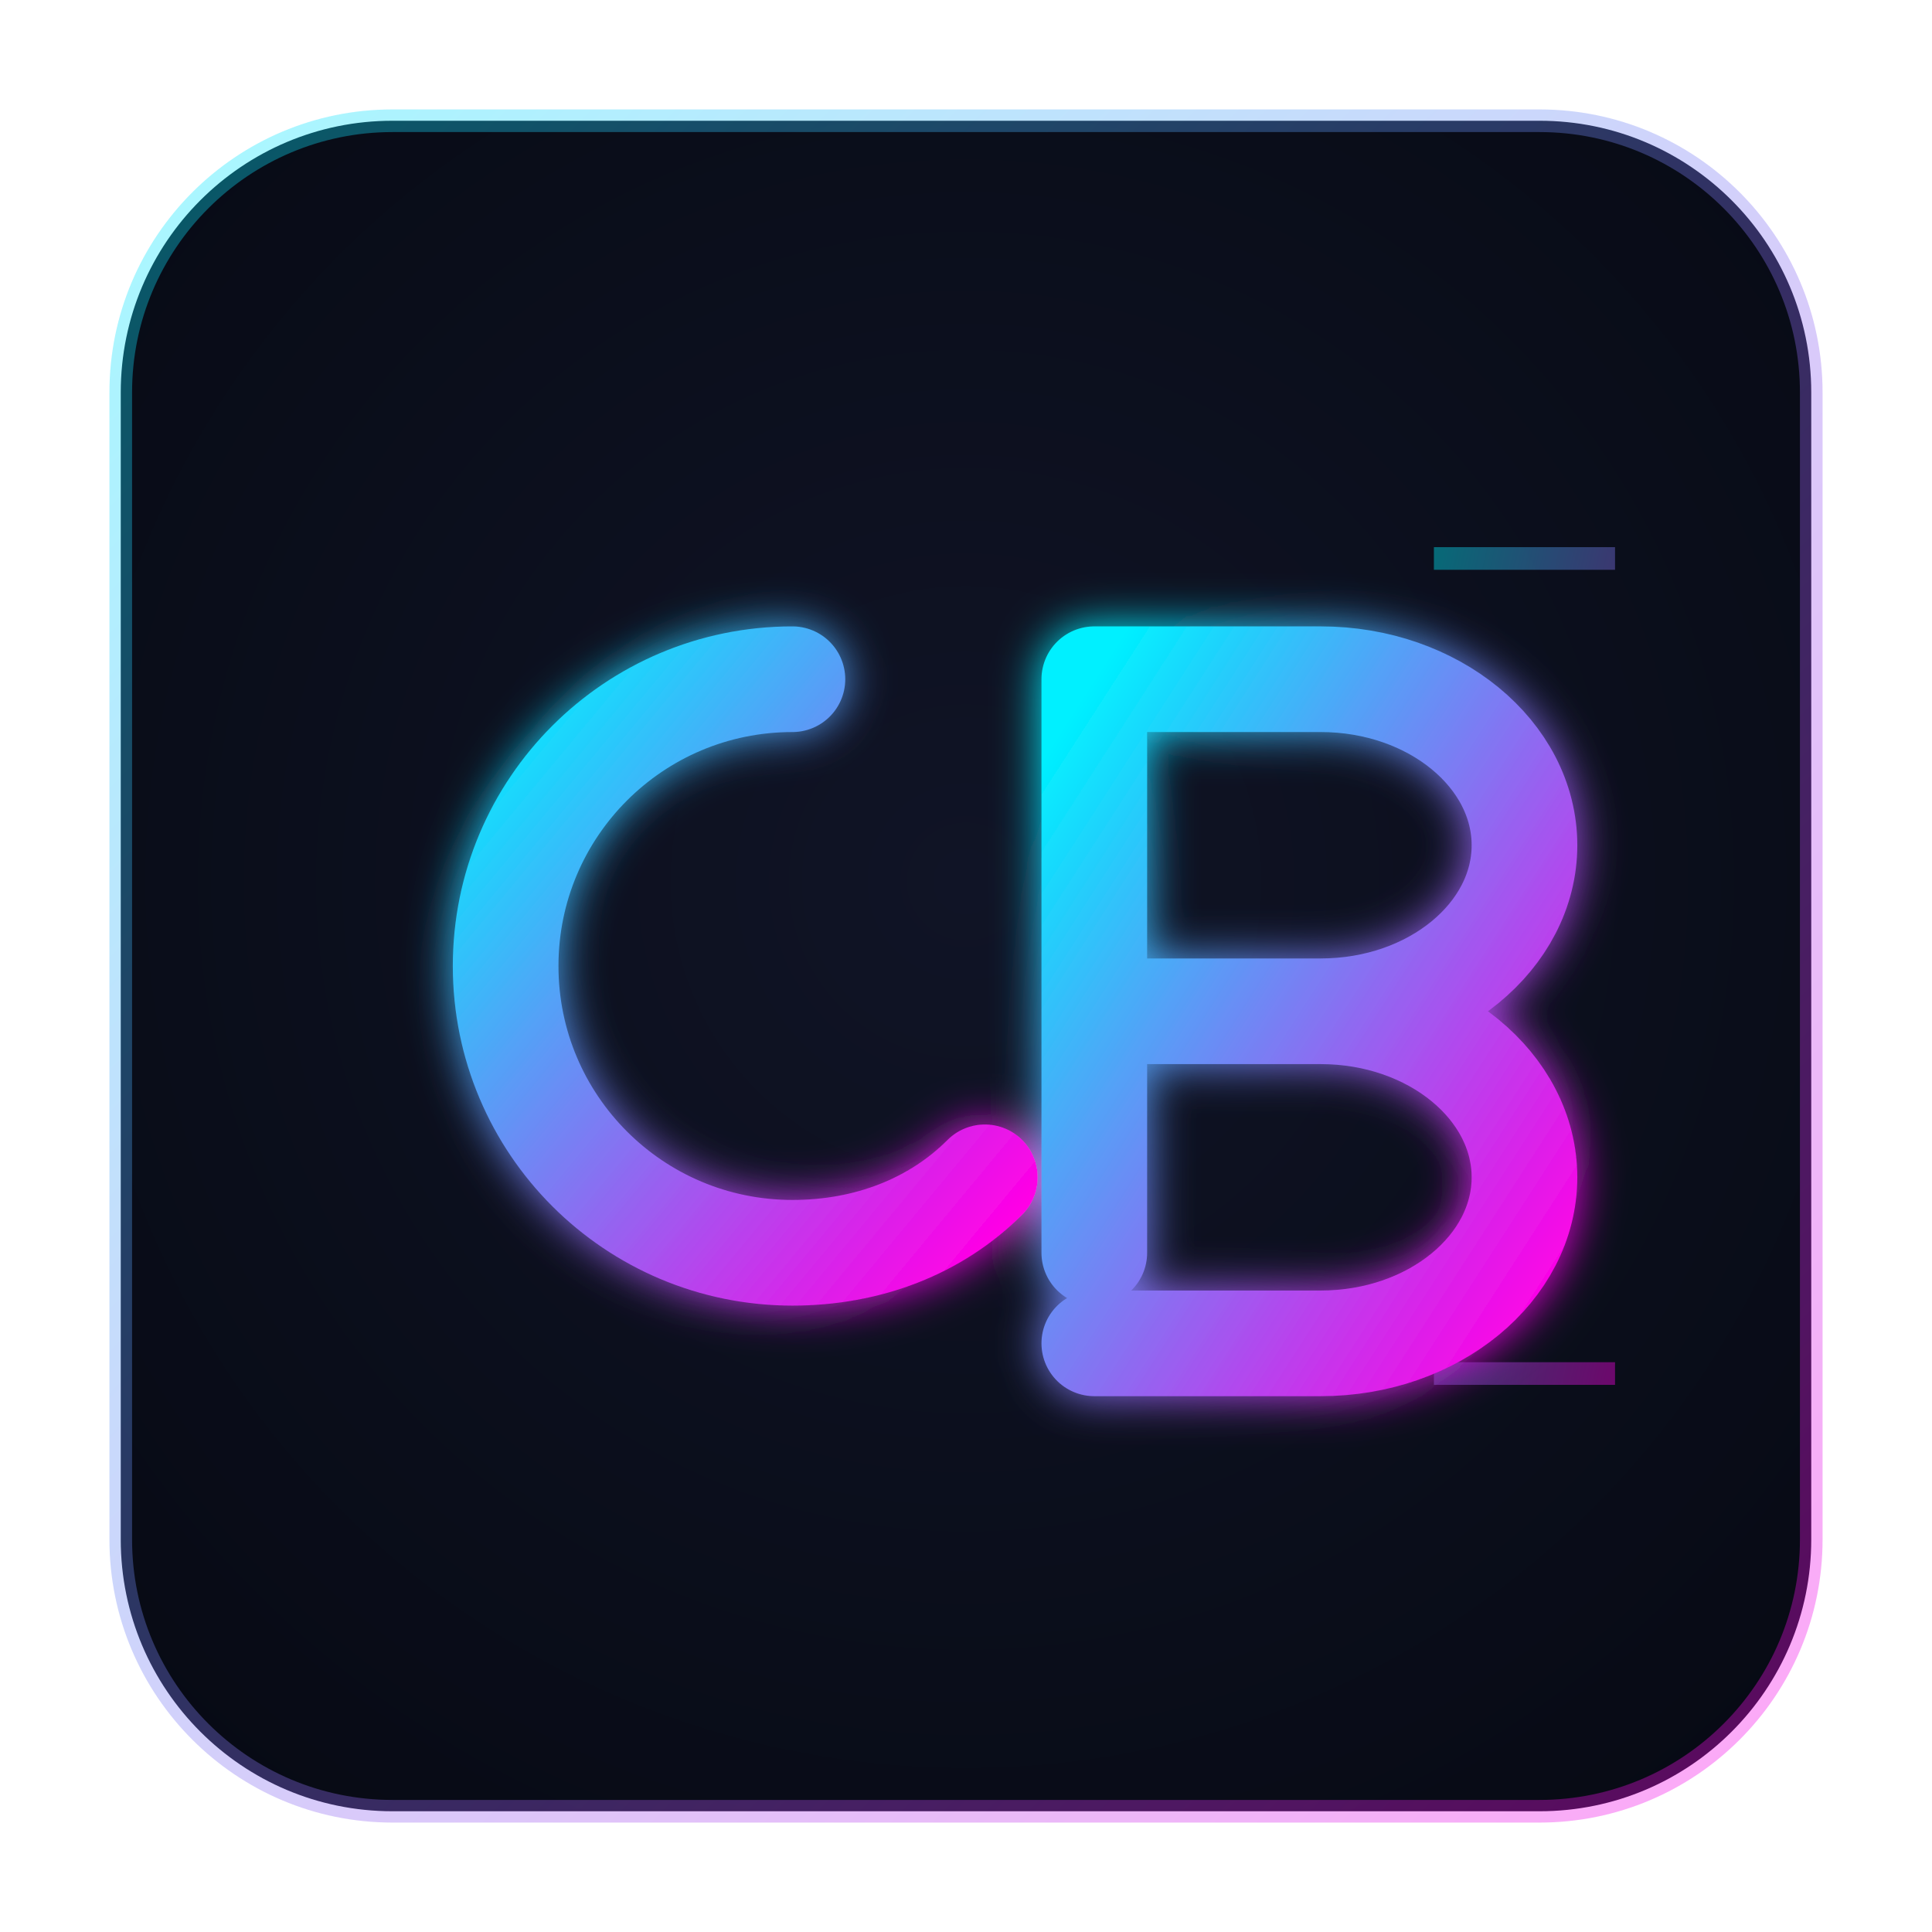
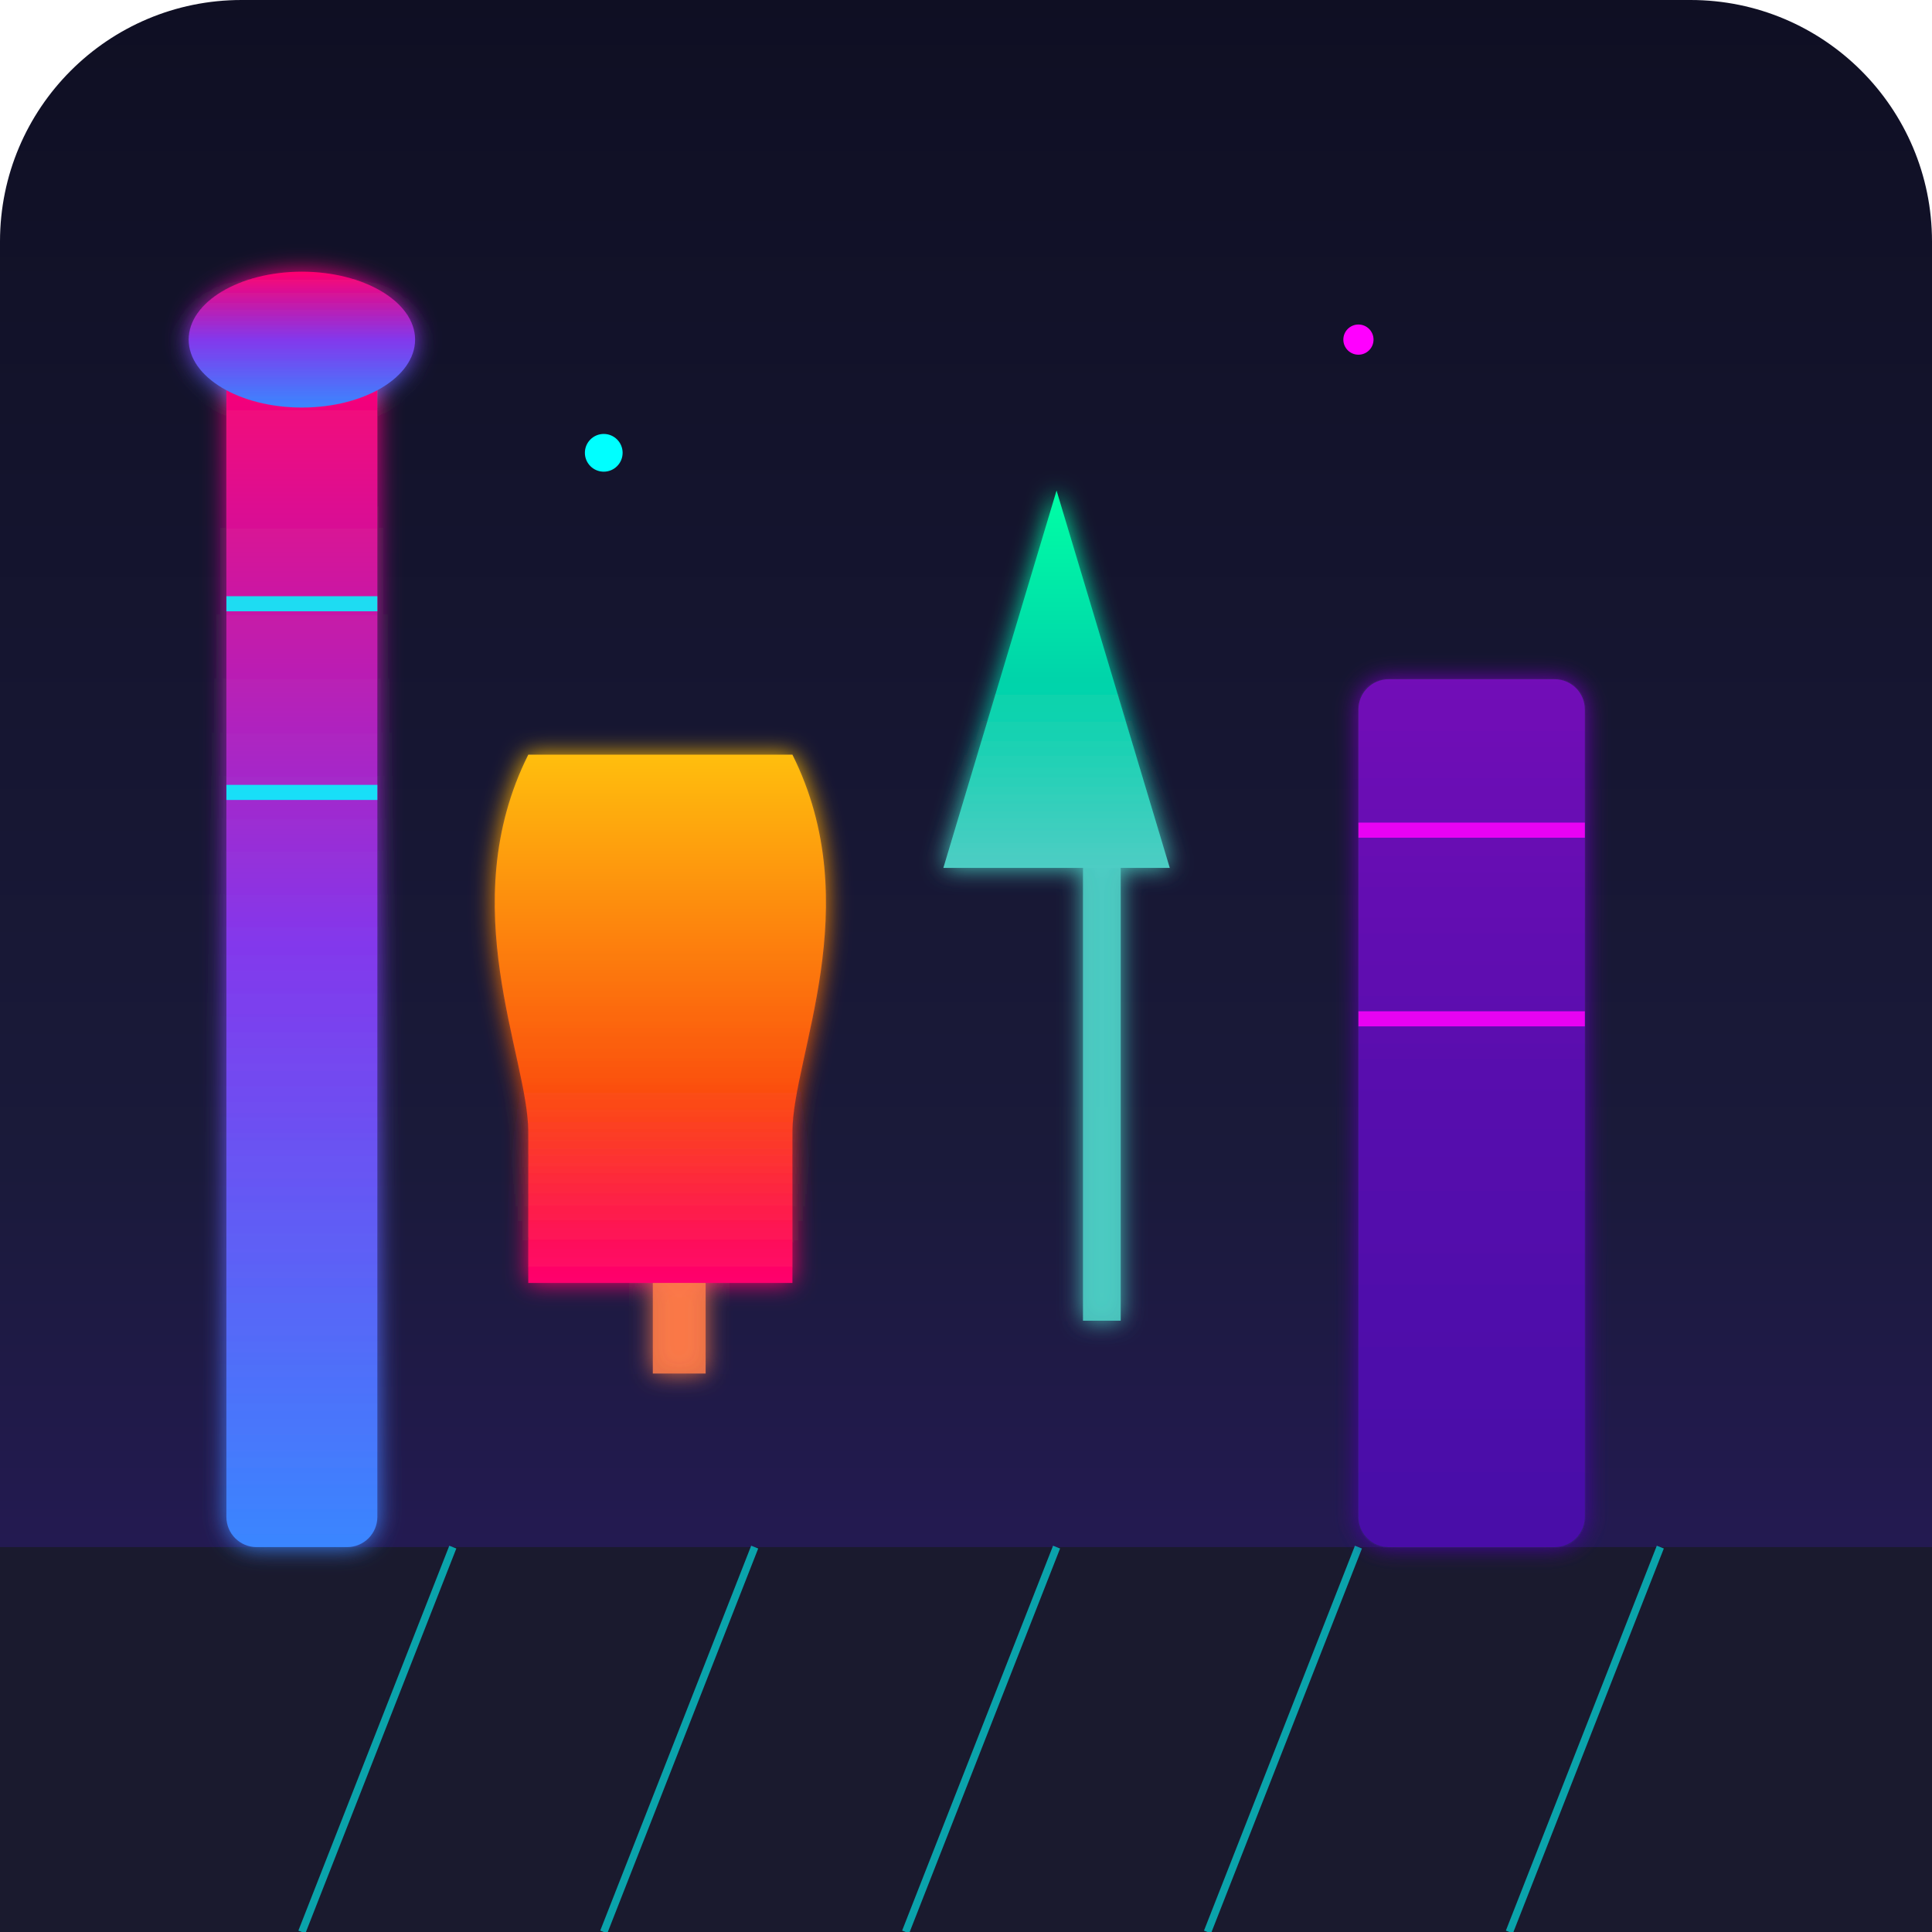
<svg xmlns="http://www.w3.org/2000/svg" width="512" height="512" viewBox="0 0 512 512">
  <defs>
-     <linearGradient id="g1" x1="0" y1="0" x2="1" y2="1">
-       <stop offset="0%" stop-color="#00f0ff" />
-       <stop offset="100%" stop-color="#ff00e6" />
+     <linearGradient id="sky" x1="0" y1="0" x2="0" y2="1">
+       <stop offset="0%" stop-color="#0f0f23" />
+       <stop offset="60%" stop-color="#1a1a3a" />
+       <stop offset="100%" stop-color="#2d1b69" />
    </linearGradient>
-     <radialGradient id="bg" cx="50%" cy="45%" r="70%">
-       <stop offset="0%" stop-color="#101426" />
-       <stop offset="100%" stop-color="#070a14" />
-     </radialGradient>
-     <filter id="glow" x="-50%" y="-50%" width="200%" height="200%">
-       <feGaussianBlur stdDeviation="6" result="blur" />
+     <linearGradient id="flute" x1="0" y1="0" x2="0" y2="1">
+       <stop offset="0%" stop-color="#ff006e" />
+       <stop offset="50%" stop-color="#8338ec" />
+       <stop offset="100%" stop-color="#3a86ff" />
+     </linearGradient>
+     <linearGradient id="snifter" x1="0" y1="0" x2="0" y2="1">
+       <stop offset="0%" stop-color="#ffbe0b" />
+       <stop offset="60%" stop-color="#fb5607" />
+       <stop offset="100%" stop-color="#ff006e" />
+     </linearGradient>
+     <linearGradient id="martini" x1="0" y1="0" x2="0" y2="1">
+       <stop offset="0%" stop-color="#06ffa5" />
+       <stop offset="50%" stop-color="#00d4aa" />
+       <stop offset="100%" stop-color="#4ecdc4" />
+     </linearGradient>
+     <linearGradient id="highball" x1="0" y1="0" x2="0" y2="1">
+       <stop offset="0%" stop-color="#7209b7" />
+       <stop offset="50%" stop-color="#560bad" />
+       <stop offset="100%" stop-color="#480ca8" />
+     </linearGradient>
+     <filter id="glow" x="-40%" y="-40%" width="180%" height="180%">
+       <feGaussianBlur stdDeviation="3" result="b" />
      <feMerge>
-         <feMergeNode in="blur" />
+         <feMergeNode in="b" />
        <feMergeNode in="SourceGraphic" />
      </feMerge>
    </filter>
  </defs>
-   <rect x="32" y="32" width="448" height="448" rx="72" ry="72" fill="url(#bg)" />
-   <rect x="32" y="32" width="448" height="448" rx="72" ry="72" fill="none" stroke="url(#g1)" stroke-width="6" opacity="0.35" />
-   <g stroke="url(#g1)" stroke-width="6" opacity="0.4">
-     <path d="M84 148h80m16 0h28" />
-     <path d="M84 364h120m16 0h24" />
-     <path d="M380 148h48m-48 216h48" />
+   <rect width="512" height="512" fill="url(#sky)" rx="64" />
+   <rect x="0" y="410" width="512" height="102" fill="#1a1a2e" />
+   <g stroke="#00ffff" stroke-width="2" opacity="0.6">
+     <path d="M120,410 L80,512" />
+     <path d="M200,410 L160,512" />
+     <path d="M280,410 L240,512" />
+     <path d="M360,410 L320,512" />
+     <path d="M440,410 L400,512" />
  </g>
-   <g fill="none" stroke-linecap="round" stroke-linejoin="round" filter="url(#glow)">
-     <path d="M210 180c-42 0-76 34-76 76s34 76 76 76c20 0 38-7 51-20" stroke="url(#g1)" stroke-width="28" />
-     <path d="M290 180v152m0-152h60c30 0 54 20 54 44s-24 44-54 44h-60m60 0c30 0 54 20 54 44s-24 44-54 44h-60" stroke="url(#g1)" stroke-width="28" />
+   <g filter="url(#glow)">
+     <rect x="60" y="90" width="40" height="320" fill="url(#flute)" rx="8" />
+     <ellipse cx="80" cy="90" rx="30" ry="18" fill="url(#flute)" />
+     <path d="M140,200 C120,240 140,280 140,300 L140,340 L210,340 L210,300 C210,280 230,240 210,200 Z" fill="url(#snifter)" />
+     <rect x="173" y="340" width="14" height="24" fill="#ff7a4a" opacity="0.85" />
+     <path d="M280,130 L250,230 L310,230 Z" fill="url(#martini)" />
+     <rect x="287" y="230" width="10" height="120" fill="#4ecdc4" opacity="0.9" />
+     <rect x="360" y="180" width="60" height="230" fill="url(#highball)" rx="8" />
+   </g>
+   <g stroke="#00ffff" stroke-width="4" opacity="0.85">
+     <line x1="60" y1="160" x2="100" y2="160" />
+     <line x1="60" y1="210" x2="100" y2="210" />
+   </g>
+   <g stroke="#ff00ff" stroke-width="4" opacity="0.85">
+     <line x1="360" y1="220" x2="420" y2="220" />
+     <line x1="360" y1="270" x2="420" y2="270" />
+   </g>
+   <g fill="#00ffff">
+     <circle cx="160" cy="120" r="5" />
+   </g>
+   <g fill="#ff00ff">
+     <circle cx="360" cy="90" r="4" />
  </g>
</svg>
